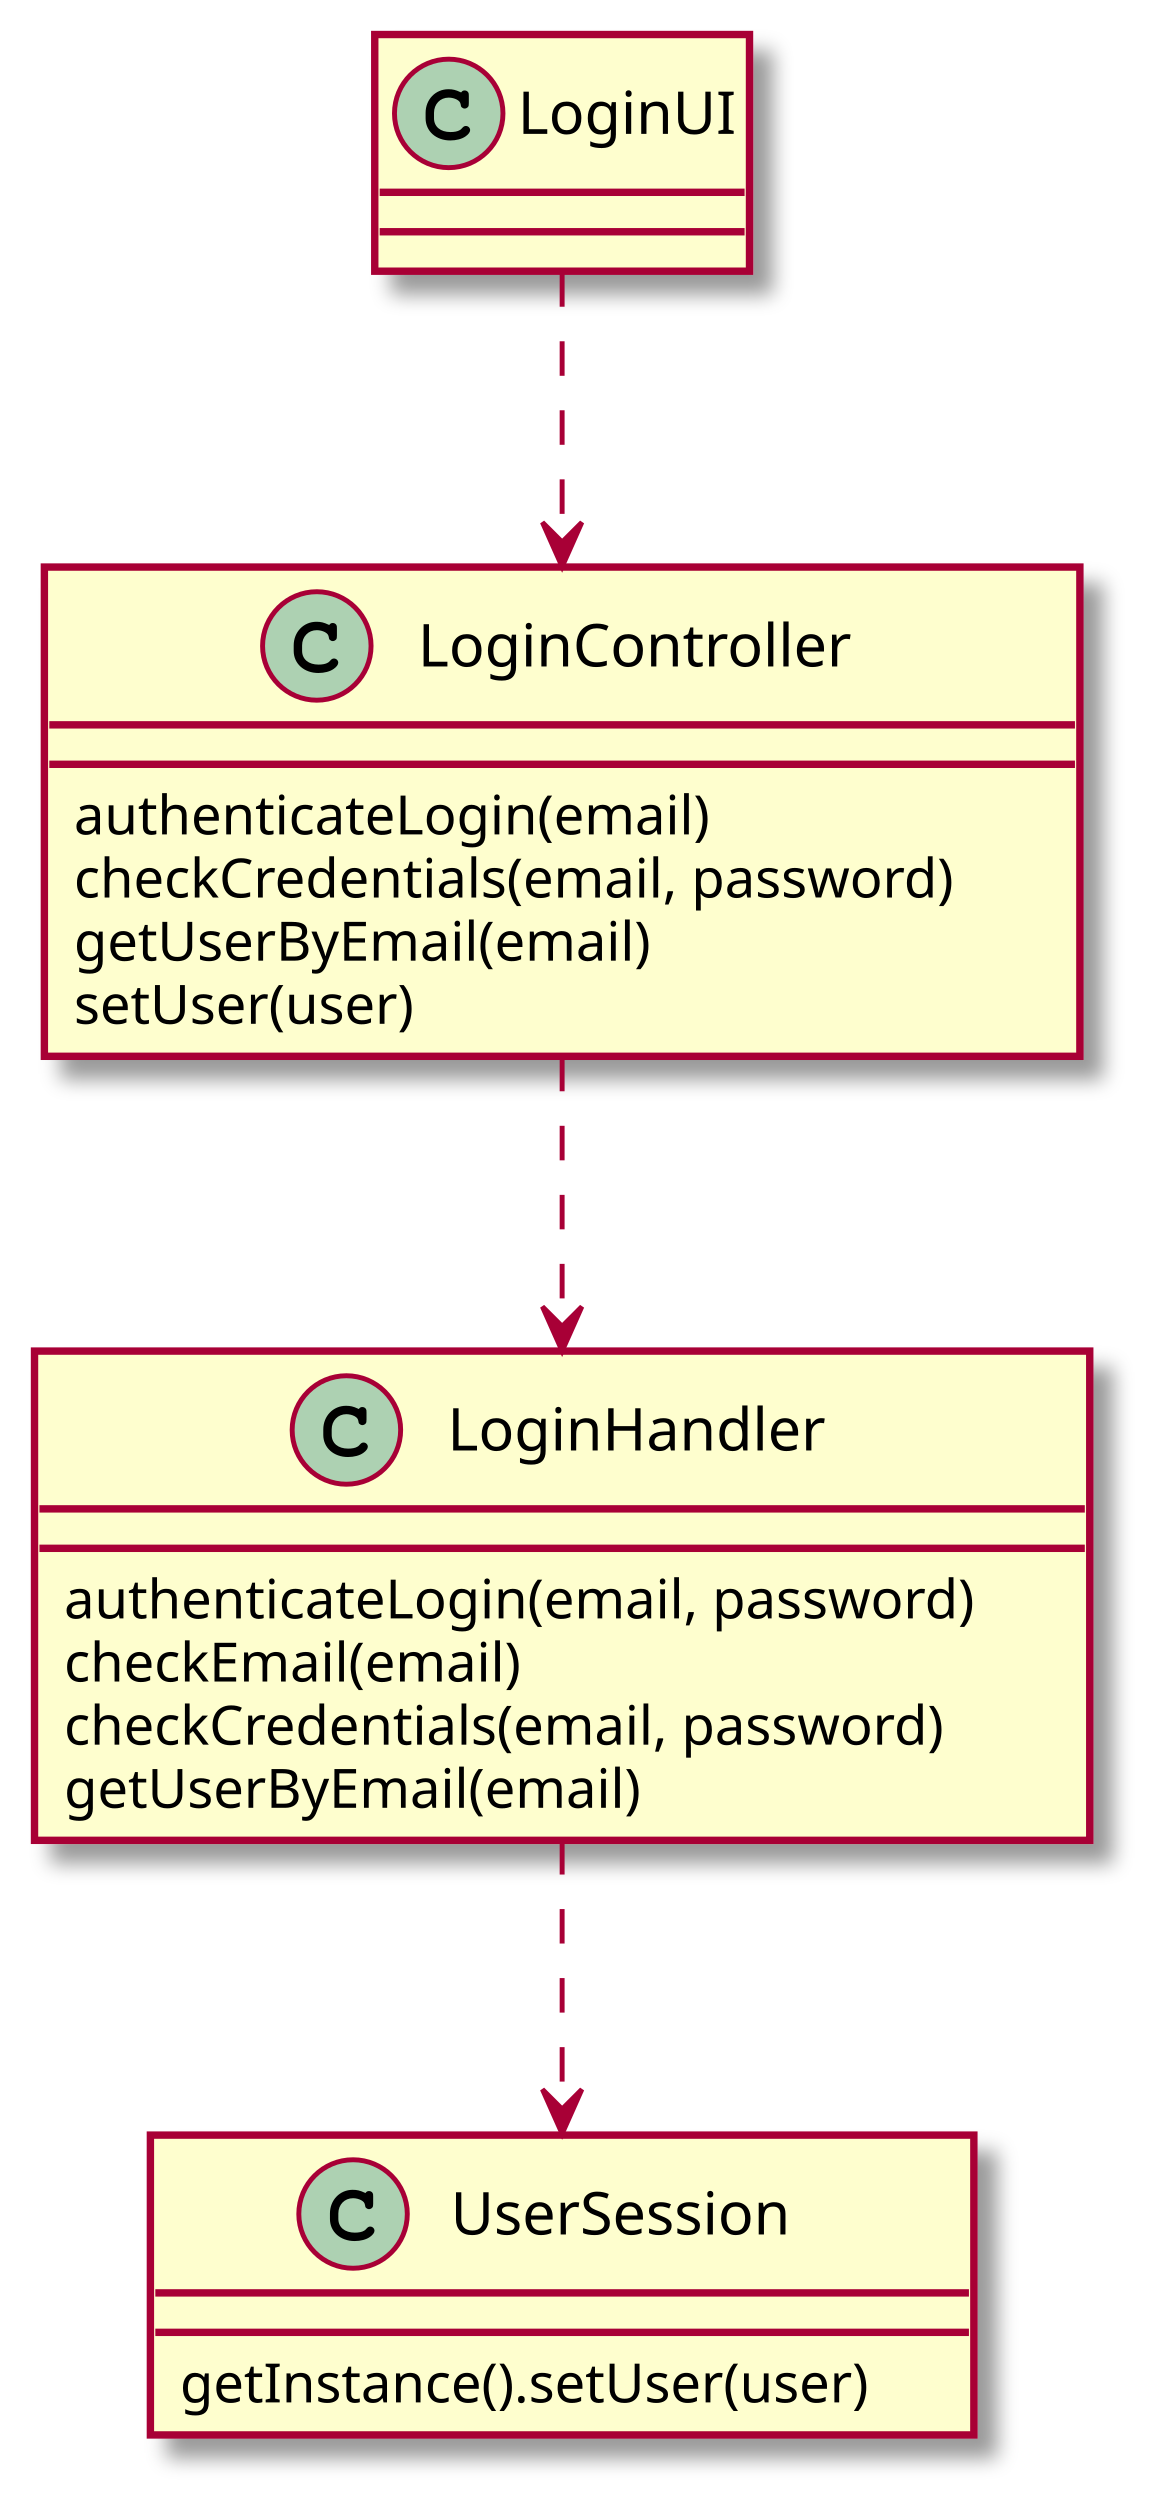
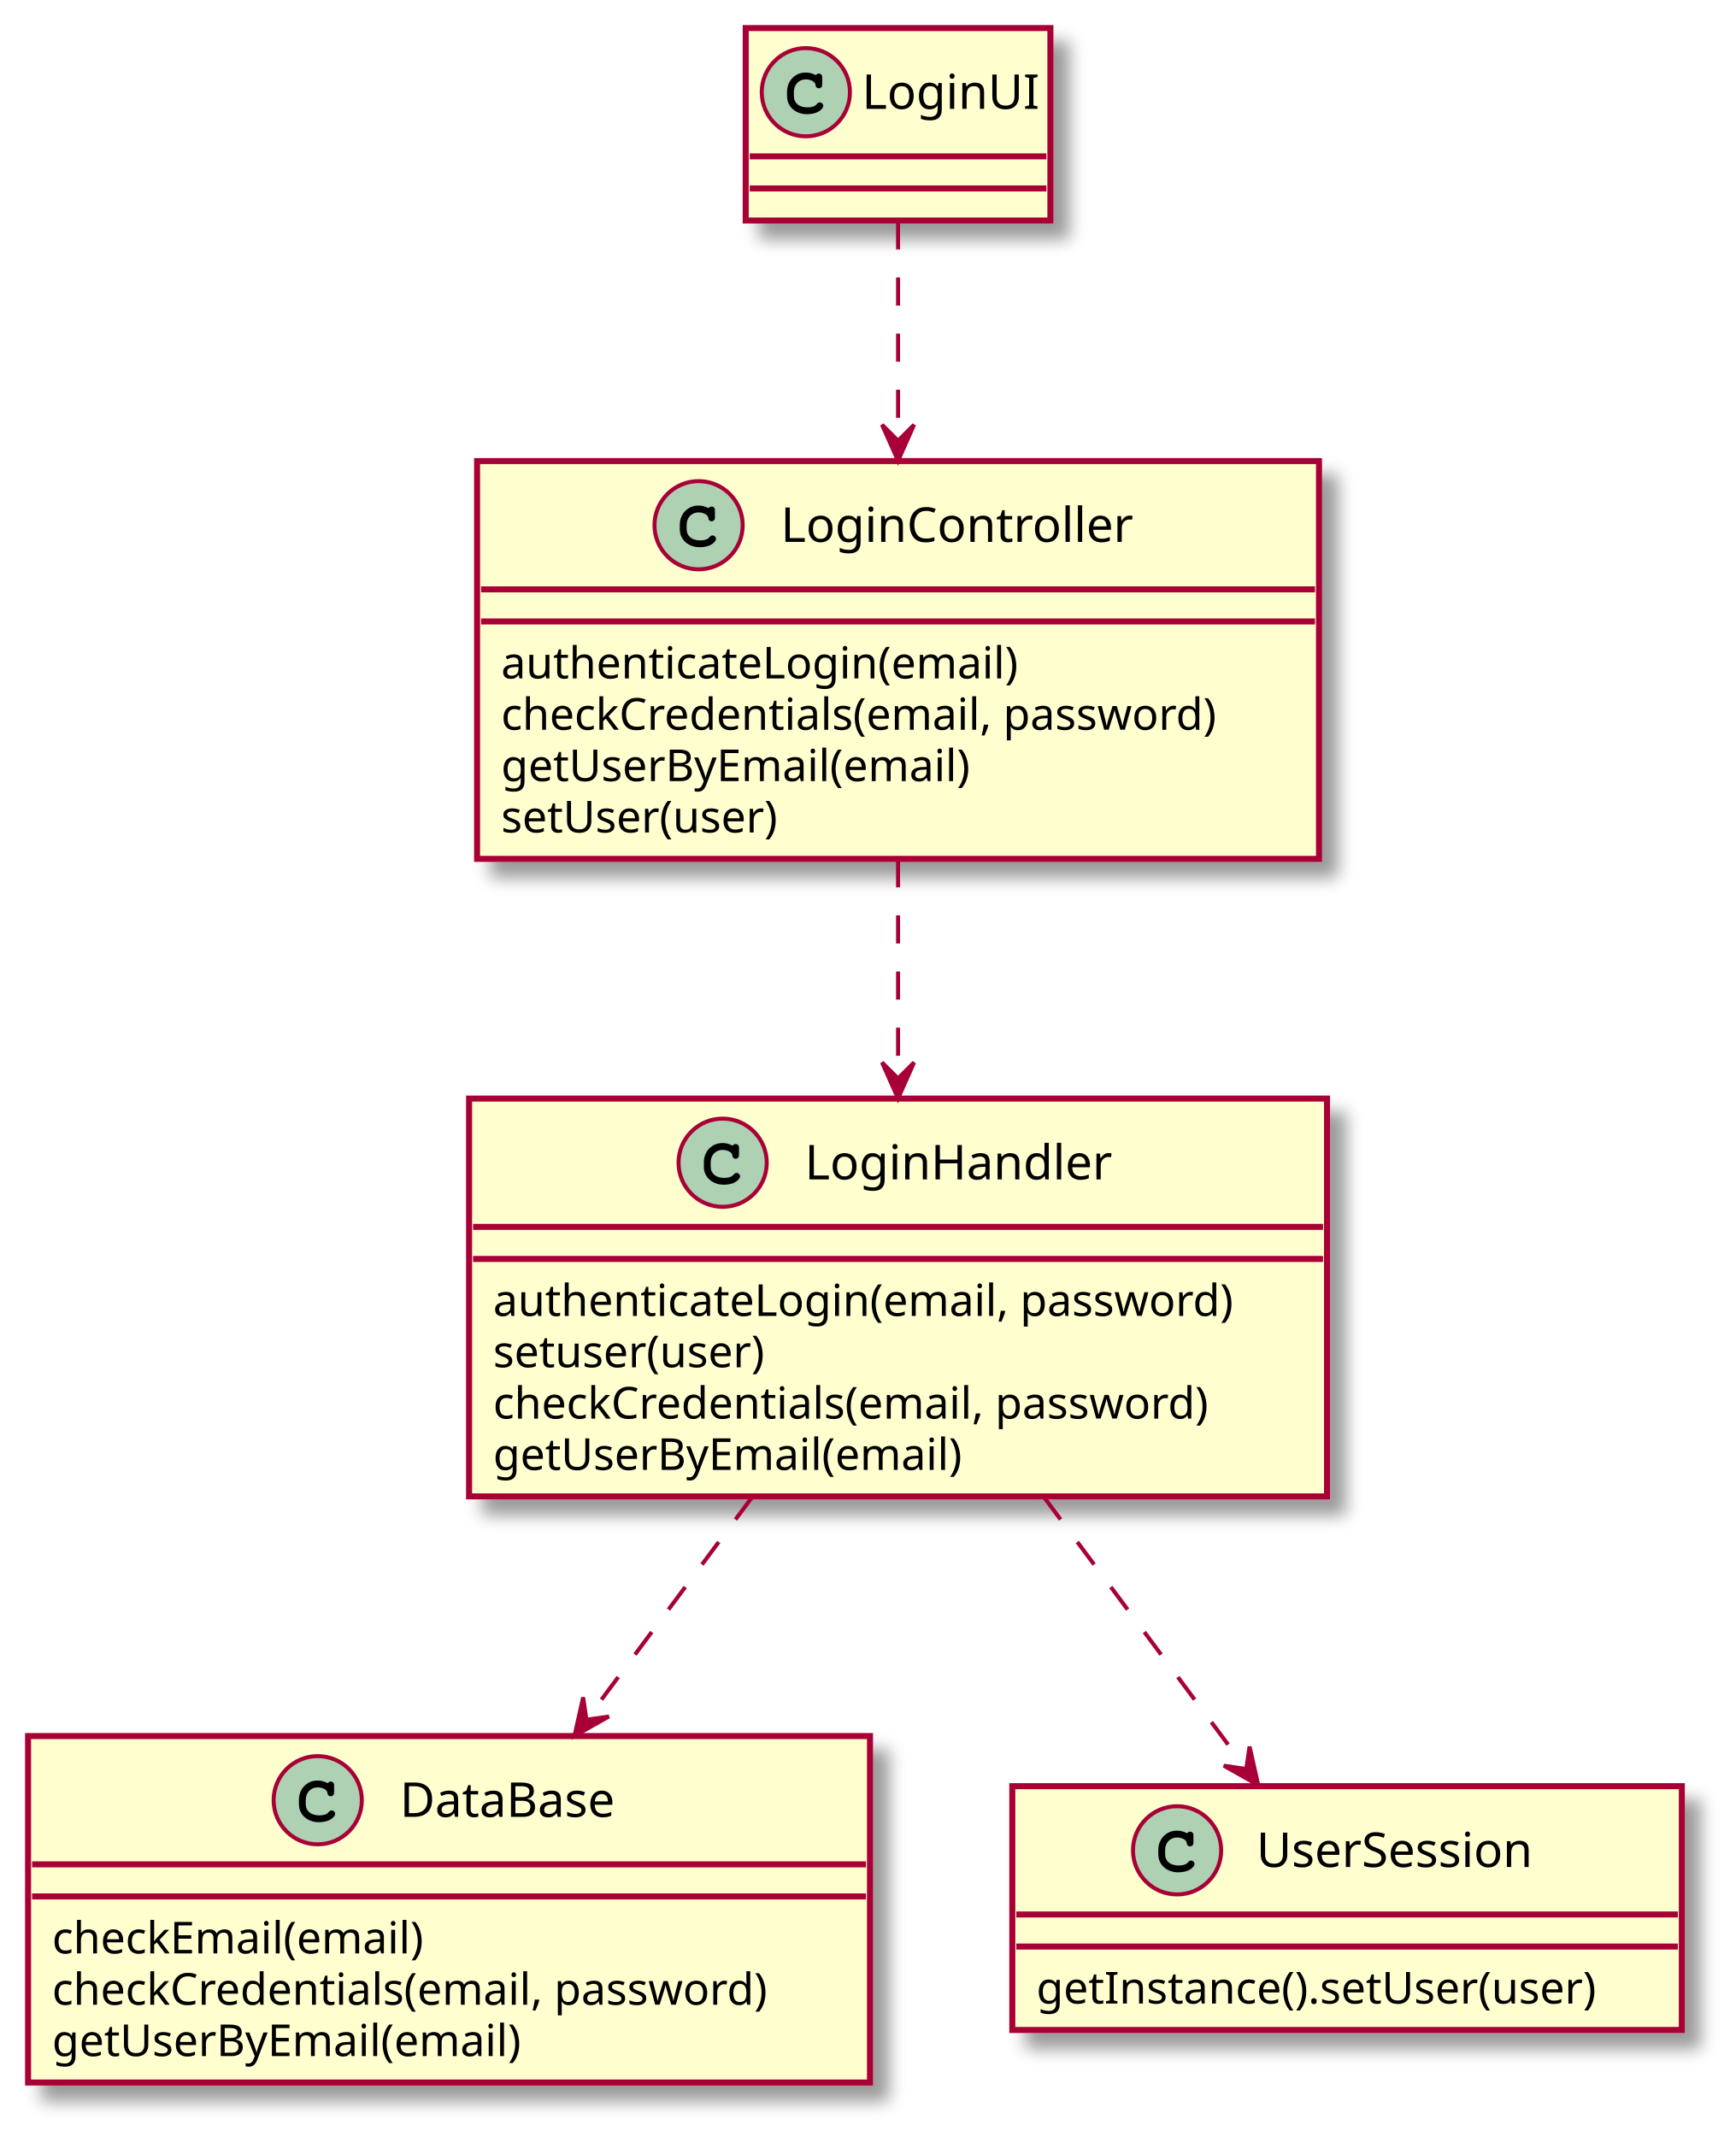
- <svg xmlns="http://www.w3.org/2000/svg" contentScriptType="application/ecmascript" contentStyleType="text/css" height="507px" preserveAspectRatio="none" style="width:235px;height:507px;" version="1.1" viewBox="0 0 235 507" width="235px" zoomAndPan="magnify">
+ <svg xmlns="http://www.w3.org/2000/svg" contentScriptType="application/ecmascript" contentStyleType="text/css" height="533px" preserveAspectRatio="none" style="width:433px;height:533px;" version="1.1" viewBox="0 0 433 533" width="433px" zoomAndPan="magnify">
  <defs>
-     <filter height="300%" id="f1igqws8qfv904" width="300%" x="-1" y="-1">
+     <filter height="300%" id="f6v4a3heb6qn0" width="300%" x="-1" y="-1">
      <feGaussianBlur result="blurOut" stdDeviation="2.0" />
      <feColorMatrix in="blurOut" result="blurOut2" type="matrix" values="0 0 0 0 0 0 0 0 0 0 0 0 0 0 0 0 0 0 .4 0" />
      <feOffset dx="4.0" dy="4.0" in="blurOut2" result="blurOut3" />
      <feBlend in="SourceGraphic" in2="blurOut3" mode="normal" />
    </filter>
  </defs>
  <g>
-     <rect codeLine="1" fill="#FEFECE" filter="url(#f1igqws8qfv904)" height="99.219" id="LoginController" style="stroke:#A80036;stroke-width:1.5;" width="210" x="9" y="115" />
-     <ellipse cx="64.25" cy="131" fill="#ADD1B2" rx="11" ry="11" style="stroke:#A80036;stroke-width:1.0;" />
-     <path d="M66.594,126.672 C65.656,126.234 65.062,126.094 64.188,126.094 C61.562,126.094 59.562,128.172 59.562,130.891 L59.562,132.016 C59.562,134.594 61.672,136.484 64.562,136.484 C65.781,136.484 66.938,136.188 67.688,135.641 C68.266,135.234 68.594,134.781 68.594,134.391 C68.594,133.938 68.203,133.547 67.734,133.547 C67.516,133.547 67.312,133.625 67.125,133.812 C66.672,134.297 66.672,134.297 66.484,134.391 C66.062,134.656 65.375,134.781 64.609,134.781 C62.562,134.781 61.266,133.688 61.266,131.984 L61.266,130.891 C61.266,129.109 62.516,127.797 64.25,127.797 C64.828,127.797 65.438,127.953 65.906,128.203 C66.391,128.484 66.562,128.703 66.656,129.109 C66.719,129.516 66.75,129.641 66.891,129.766 C67.031,129.906 67.266,130.016 67.484,130.016 C67.75,130.016 68.016,129.875 68.188,129.656 C68.297,129.5 68.328,129.312 68.328,128.891 L68.328,127.469 C68.328,127.031 68.312,126.906 68.219,126.75 C68.062,126.484 67.781,126.344 67.484,126.344 C67.188,126.344 66.984,126.438 66.766,126.75 L66.594,126.672 Z " fill="#000000" />
-     <text fill="#000000" font-family="sans-serif" font-size="12" lengthAdjust="spacing" textLength="91" x="84.75" y="135.154">LoginController</text>
-     <line style="stroke:#A80036;stroke-width:1.5;" x1="10" x2="218" y1="147" y2="147" />
-     <line style="stroke:#A80036;stroke-width:1.5;" x1="10" x2="218" y1="155" y2="155" />
-     <text fill="#000000" font-family="sans-serif" font-size="11" lengthAdjust="spacing" textLength="142" x="15" y="169.21">authenticateLogin(email)</text>
-     <text fill="#000000" font-family="sans-serif" font-size="11" lengthAdjust="spacing" textLength="198" x="15" y="182.015">checkCredentials(email, password)</text>
-     <text fill="#000000" font-family="sans-serif" font-size="11" lengthAdjust="spacing" textLength="131" x="15" y="194.82">getUserByEmail(email)</text>
-     <text fill="#000000" font-family="sans-serif" font-size="11" lengthAdjust="spacing" textLength="77" x="15" y="207.625">setUser(user)</text>
-     <rect codeLine="9" fill="#FEFECE" filter="url(#f1igqws8qfv904)" height="48" id="LoginUI" style="stroke:#A80036;stroke-width:1.5;" width="76" x="76" y="7" />
-     <ellipse cx="91" cy="23" fill="#ADD1B2" rx="11" ry="11" style="stroke:#A80036;stroke-width:1.0;" />
-     <path d="M93.344,18.672 C92.406,18.234 91.812,18.094 90.938,18.094 C88.312,18.094 86.312,20.172 86.312,22.891 L86.312,24.016 C86.312,26.594 88.422,28.484 91.312,28.484 C92.531,28.484 93.688,28.188 94.438,27.641 C95.016,27.234 95.344,26.781 95.344,26.391 C95.344,25.938 94.953,25.547 94.484,25.547 C94.266,25.547 94.062,25.625 93.875,25.812 C93.422,26.297 93.422,26.297 93.234,26.391 C92.812,26.656 92.125,26.781 91.359,26.781 C89.312,26.781 88.016,25.688 88.016,23.984 L88.016,22.891 C88.016,21.109 89.266,19.797 91,19.797 C91.578,19.797 92.188,19.953 92.656,20.203 C93.141,20.484 93.312,20.703 93.406,21.109 C93.469,21.516 93.5,21.641 93.641,21.766 C93.781,21.906 94.016,22.016 94.234,22.016 C94.5,22.016 94.766,21.875 94.938,21.656 C95.047,21.5 95.078,21.312 95.078,20.891 L95.078,19.469 C95.078,19.031 95.062,18.906 94.969,18.75 C94.812,18.484 94.531,18.344 94.234,18.344 C93.938,18.344 93.734,18.438 93.516,18.75 L93.344,18.672 Z " fill="#000000" />
-     <text fill="#000000" font-family="sans-serif" font-size="12" lengthAdjust="spacing" textLength="44" x="105" y="27.154">LoginUI</text>
-     <line style="stroke:#A80036;stroke-width:1.5;" x1="77" x2="151" y1="39" y2="39" />
-     <line style="stroke:#A80036;stroke-width:1.5;" x1="77" x2="151" y1="47" y2="47" />
-     <rect codeLine="12" fill="#FEFECE" filter="url(#f1igqws8qfv904)" height="60.805" id="UserSession" style="stroke:#A80036;stroke-width:1.5;" width="167" x="30.5" y="433" />
-     <ellipse cx="71.6" cy="449" fill="#ADD1B2" rx="11" ry="11" style="stroke:#A80036;stroke-width:1.0;" />
-     <path d="M73.944,444.672 C73.006,444.234 72.412,444.094 71.537,444.094 C68.912,444.094 66.912,446.172 66.912,448.891 L66.912,450.016 C66.912,452.594 69.022,454.484 71.912,454.484 C73.131,454.484 74.287,454.188 75.037,453.641 C75.616,453.234 75.944,452.781 75.944,452.391 C75.944,451.938 75.553,451.547 75.084,451.547 C74.866,451.547 74.662,451.625 74.475,451.812 C74.022,452.297 74.022,452.297 73.834,452.391 C73.412,452.656 72.725,452.781 71.959,452.781 C69.912,452.781 68.616,451.688 68.616,449.984 L68.616,448.891 C68.616,447.109 69.866,445.797 71.6,445.797 C72.178,445.797 72.787,445.953 73.256,446.203 C73.741,446.484 73.912,446.703 74.006,447.109 C74.069,447.516 74.1,447.641 74.241,447.766 C74.381,447.906 74.616,448.016 74.834,448.016 C75.1,448.016 75.366,447.875 75.537,447.656 C75.647,447.5 75.678,447.312 75.678,446.891 L75.678,445.469 C75.678,445.031 75.662,444.906 75.569,444.75 C75.412,444.484 75.131,444.344 74.834,444.344 C74.537,444.344 74.334,444.438 74.116,444.75 L73.944,444.672 Z " fill="#000000" />
-     <text fill="#000000" font-family="sans-serif" font-size="12" lengthAdjust="spacing" textLength="77" x="91.4" y="453.154">UserSession</text>
-     <line style="stroke:#A80036;stroke-width:1.5;" x1="31.5" x2="196.5" y1="465" y2="465" />
-     <line style="stroke:#A80036;stroke-width:1.5;" x1="31.5" x2="196.5" y1="473" y2="473" />
-     <text fill="#000000" font-family="sans-serif" font-size="11" lengthAdjust="spacing" textLength="155" x="36.5" y="487.21">getInstance().setUser(user)</text>
-     <rect codeLine="17" fill="#FEFECE" filter="url(#f1igqws8qfv904)" height="99.219" id="LoginHandler" style="stroke:#A80036;stroke-width:1.5;" width="214" x="7" y="274" />
-     <ellipse cx="70.25" cy="290" fill="#ADD1B2" rx="11" ry="11" style="stroke:#A80036;stroke-width:1.0;" />
-     <path d="M72.594,285.672 C71.656,285.234 71.062,285.094 70.188,285.094 C67.562,285.094 65.562,287.172 65.562,289.891 L65.562,291.016 C65.562,293.594 67.672,295.484 70.562,295.484 C71.781,295.484 72.938,295.188 73.688,294.641 C74.266,294.234 74.594,293.781 74.594,293.391 C74.594,292.938 74.203,292.547 73.734,292.547 C73.516,292.547 73.312,292.625 73.125,292.812 C72.672,293.297 72.672,293.297 72.484,293.391 C72.062,293.656 71.375,293.781 70.609,293.781 C68.562,293.781 67.266,292.688 67.266,290.984 L67.266,289.891 C67.266,288.109 68.516,286.797 70.25,286.797 C70.828,286.797 71.438,286.953 71.906,287.203 C72.391,287.484 72.562,287.703 72.656,288.109 C72.719,288.516 72.75,288.641 72.891,288.766 C73.031,288.906 73.266,289.016 73.484,289.016 C73.75,289.016 74.016,288.875 74.188,288.656 C74.297,288.5 74.328,288.312 74.328,287.891 L74.328,286.469 C74.328,286.031 74.312,285.906 74.219,285.75 C74.062,285.484 73.781,285.344 73.484,285.344 C73.188,285.344 72.984,285.438 72.766,285.75 L72.594,285.672 Z " fill="#000000" />
-     <text fill="#000000" font-family="sans-serif" font-size="12" lengthAdjust="spacing" textLength="79" x="90.75" y="294.154">LoginHandler</text>
-     <line style="stroke:#A80036;stroke-width:1.5;" x1="8" x2="220" y1="306" y2="306" />
-     <line style="stroke:#A80036;stroke-width:1.5;" x1="8" x2="220" y1="314" y2="314" />
-     <text fill="#000000" font-family="sans-serif" font-size="11" lengthAdjust="spacing" textLength="202" x="13" y="328.21">authenticateLogin(email, password)</text>
-     <text fill="#000000" font-family="sans-serif" font-size="11" lengthAdjust="spacing" textLength="104" x="13" y="341.015">checkEmail(email)</text>
-     <text fill="#000000" font-family="sans-serif" font-size="11" lengthAdjust="spacing" textLength="198" x="13" y="353.82">checkCredentials(email, password)</text>
-     <text fill="#000000" font-family="sans-serif" font-size="11" lengthAdjust="spacing" textLength="131" x="13" y="366.625">getUserByEmail(email)</text>
-     <path codeLine="24" d="M114,55.207 C114,70.304 114,90.644 114,109.621 " fill="none" id="LoginUI-to-LoginController" style="stroke:#A80036;stroke-width:1.0;stroke-dasharray:7.0,7.0;" />
-     <polygon fill="#A80036" points="114,114.931,118,105.931,114,109.931,110,105.931,114,114.931" style="stroke:#A80036;stroke-width:1.0;" />
-     <path codeLine="25" d="M114,214.315 C114,231.528 114,250.973 114,268.583 " fill="none" id="LoginController-to-LoginHandler" style="stroke:#A80036;stroke-width:1.0;stroke-dasharray:7.0,7.0;" />
-     <polygon fill="#A80036" points="114,273.985,118,264.985,114,268.985,110,264.985,114,273.985" style="stroke:#A80036;stroke-width:1.0;" />
-     <path codeLine="26" d="M114,373.154 C114,391.157 114,411.189 114,427.716 " fill="none" id="LoginHandler-to-UserSession" style="stroke:#A80036;stroke-width:1.0;stroke-dasharray:7.0,7.0;" />
-     <polygon fill="#A80036" points="114,432.726,118,423.726,114,427.726,110,423.726,114,432.726" style="stroke:#A80036;stroke-width:1.0;" />
+     <rect codeLine="1" fill="#FEFECE" filter="url(#f6v4a3heb6qn0)" height="99.219" id="LoginController" style="stroke:#A80036;stroke-width:1.5;" width="210" x="119" y="115" />
+     <ellipse cx="174.25" cy="131" fill="#ADD1B2" rx="11" ry="11" style="stroke:#A80036;stroke-width:1.0;" />
+     <path d="M176.594,126.672 C175.656,126.234 175.062,126.094 174.188,126.094 C171.562,126.094 169.562,128.172 169.562,130.891 L169.562,132.016 C169.562,134.594 171.672,136.484 174.562,136.484 C175.781,136.484 176.938,136.188 177.688,135.641 C178.266,135.234 178.594,134.781 178.594,134.391 C178.594,133.938 178.203,133.547 177.734,133.547 C177.516,133.547 177.312,133.625 177.125,133.812 C176.672,134.297 176.672,134.297 176.484,134.391 C176.062,134.656 175.375,134.781 174.609,134.781 C172.562,134.781 171.266,133.688 171.266,131.984 L171.266,130.891 C171.266,129.109 172.516,127.797 174.25,127.797 C174.828,127.797 175.438,127.953 175.906,128.203 C176.391,128.484 176.562,128.703 176.656,129.109 C176.719,129.516 176.75,129.641 176.891,129.766 C177.031,129.906 177.266,130.016 177.484,130.016 C177.75,130.016 178.016,129.875 178.188,129.656 C178.297,129.5 178.328,129.312 178.328,128.891 L178.328,127.469 C178.328,127.031 178.312,126.906 178.219,126.75 C178.062,126.484 177.781,126.344 177.484,126.344 C177.188,126.344 176.984,126.438 176.766,126.75 L176.594,126.672 Z " fill="#000000" />
+     <text fill="#000000" font-family="sans-serif" font-size="12" lengthAdjust="spacing" textLength="91" x="194.75" y="135.154">LoginController</text>
+     <line style="stroke:#A80036;stroke-width:1.5;" x1="120" x2="328" y1="147" y2="147" />
+     <line style="stroke:#A80036;stroke-width:1.5;" x1="120" x2="328" y1="155" y2="155" />
+     <text fill="#000000" font-family="sans-serif" font-size="11" lengthAdjust="spacing" textLength="142" x="125" y="169.21">authenticateLogin(email)</text>
+     <text fill="#000000" font-family="sans-serif" font-size="11" lengthAdjust="spacing" textLength="198" x="125" y="182.015">checkCredentials(email, password)</text>
+     <text fill="#000000" font-family="sans-serif" font-size="11" lengthAdjust="spacing" textLength="131" x="125" y="194.82">getUserByEmail(email)</text>
+     <text fill="#000000" font-family="sans-serif" font-size="11" lengthAdjust="spacing" textLength="77" x="125" y="207.625">setUser(user)</text>
+     <rect codeLine="9" fill="#FEFECE" filter="url(#f6v4a3heb6qn0)" height="48" id="LoginUI" style="stroke:#A80036;stroke-width:1.5;" width="76" x="186" y="7" />
+     <ellipse cx="201" cy="23" fill="#ADD1B2" rx="11" ry="11" style="stroke:#A80036;stroke-width:1.0;" />
+     <path d="M203.344,18.672 C202.406,18.234 201.812,18.094 200.938,18.094 C198.312,18.094 196.312,20.172 196.312,22.891 L196.312,24.016 C196.312,26.594 198.422,28.484 201.312,28.484 C202.531,28.484 203.688,28.188 204.438,27.641 C205.016,27.234 205.344,26.781 205.344,26.391 C205.344,25.938 204.953,25.547 204.484,25.547 C204.266,25.547 204.062,25.625 203.875,25.812 C203.422,26.297 203.422,26.297 203.234,26.391 C202.812,26.656 202.125,26.781 201.359,26.781 C199.312,26.781 198.016,25.688 198.016,23.984 L198.016,22.891 C198.016,21.109 199.266,19.797 201,19.797 C201.578,19.797 202.188,19.953 202.656,20.203 C203.141,20.484 203.312,20.703 203.406,21.109 C203.469,21.516 203.5,21.641 203.641,21.766 C203.781,21.906 204.016,22.016 204.234,22.016 C204.5,22.016 204.766,21.875 204.938,21.656 C205.047,21.5 205.078,21.312 205.078,20.891 L205.078,19.469 C205.078,19.031 205.062,18.906 204.969,18.75 C204.812,18.484 204.531,18.344 204.234,18.344 C203.938,18.344 203.734,18.438 203.516,18.75 L203.344,18.672 Z " fill="#000000" />
+     <text fill="#000000" font-family="sans-serif" font-size="12" lengthAdjust="spacing" textLength="44" x="215" y="27.154">LoginUI</text>
+     <line style="stroke:#A80036;stroke-width:1.5;" x1="187" x2="261" y1="39" y2="39" />
+     <line style="stroke:#A80036;stroke-width:1.5;" x1="187" x2="261" y1="47" y2="47" />
+     <rect codeLine="12" fill="#FEFECE" filter="url(#f6v4a3heb6qn0)" height="86.414" id="DataBase" style="stroke:#A80036;stroke-width:1.5;" width="210" x="7" y="433" />
+     <ellipse cx="79.25" cy="449" fill="#ADD1B2" rx="11" ry="11" style="stroke:#A80036;stroke-width:1.0;" />
+     <path d="M81.594,444.672 C80.656,444.234 80.062,444.094 79.188,444.094 C76.562,444.094 74.562,446.172 74.562,448.891 L74.562,450.016 C74.562,452.594 76.672,454.484 79.562,454.484 C80.781,454.484 81.938,454.188 82.688,453.641 C83.266,453.234 83.594,452.781 83.594,452.391 C83.594,451.938 83.203,451.547 82.734,451.547 C82.516,451.547 82.312,451.625 82.125,451.812 C81.672,452.297 81.672,452.297 81.484,452.391 C81.062,452.656 80.375,452.781 79.609,452.781 C77.562,452.781 76.266,451.688 76.266,449.984 L76.266,448.891 C76.266,447.109 77.516,445.797 79.25,445.797 C79.828,445.797 80.438,445.953 80.906,446.203 C81.391,446.484 81.562,446.703 81.656,447.109 C81.719,447.516 81.75,447.641 81.891,447.766 C82.031,447.906 82.266,448.016 82.484,448.016 C82.75,448.016 83.016,447.875 83.188,447.656 C83.297,447.5 83.328,447.312 83.328,446.891 L83.328,445.469 C83.328,445.031 83.312,444.906 83.219,444.75 C83.062,444.484 82.781,444.344 82.484,444.344 C82.188,444.344 81.984,444.438 81.766,444.75 L81.594,444.672 Z " fill="#000000" />
+     <text fill="#000000" font-family="sans-serif" font-size="12" lengthAdjust="spacing" textLength="57" x="99.75" y="453.154">DataBase</text>
+     <line style="stroke:#A80036;stroke-width:1.5;" x1="8" x2="216" y1="465" y2="465" />
+     <line style="stroke:#A80036;stroke-width:1.5;" x1="8" x2="216" y1="473" y2="473" />
+     <text fill="#000000" font-family="sans-serif" font-size="11" lengthAdjust="spacing" textLength="104" x="13" y="487.21">checkEmail(email)</text>
+     <text fill="#000000" font-family="sans-serif" font-size="11" lengthAdjust="spacing" textLength="198" x="13" y="500.015">checkCredentials(email, password)</text>
+     <text fill="#000000" font-family="sans-serif" font-size="11" lengthAdjust="spacing" textLength="131" x="13" y="512.82">getUserByEmail(email)</text>
+     <rect codeLine="18" fill="#FEFECE" filter="url(#f6v4a3heb6qn0)" height="60.805" id="UserSession" style="stroke:#A80036;stroke-width:1.5;" width="167" x="252.5" y="445.5" />
+     <ellipse cx="293.6" cy="461.5" fill="#ADD1B2" rx="11" ry="11" style="stroke:#A80036;stroke-width:1.0;" />
+     <path d="M295.944,457.172 C295.006,456.734 294.413,456.594 293.538,456.594 C290.913,456.594 288.913,458.672 288.913,461.391 L288.913,462.516 C288.913,465.094 291.022,466.984 293.913,466.984 C295.131,466.984 296.288,466.688 297.038,466.141 C297.616,465.734 297.944,465.281 297.944,464.891 C297.944,464.438 297.553,464.047 297.084,464.047 C296.866,464.047 296.663,464.125 296.475,464.312 C296.022,464.797 296.022,464.797 295.834,464.891 C295.413,465.156 294.725,465.281 293.959,465.281 C291.913,465.281 290.616,464.188 290.616,462.484 L290.616,461.391 C290.616,459.609 291.866,458.297 293.6,458.297 C294.178,458.297 294.788,458.453 295.256,458.703 C295.741,458.984 295.913,459.203 296.006,459.609 C296.069,460.016 296.1,460.141 296.241,460.266 C296.381,460.406 296.616,460.516 296.834,460.516 C297.1,460.516 297.366,460.375 297.538,460.156 C297.647,460 297.678,459.812 297.678,459.391 L297.678,457.969 C297.678,457.531 297.663,457.406 297.569,457.25 C297.413,456.984 297.131,456.844 296.834,456.844 C296.538,456.844 296.334,456.938 296.116,457.25 L295.944,457.172 Z " fill="#000000" />
+     <text fill="#000000" font-family="sans-serif" font-size="12" lengthAdjust="spacing" textLength="77" x="313.4" y="465.654">UserSession</text>
+     <line style="stroke:#A80036;stroke-width:1.5;" x1="253.5" x2="418.5" y1="477.5" y2="477.5" />
+     <line style="stroke:#A80036;stroke-width:1.5;" x1="253.5" x2="418.5" y1="485.5" y2="485.5" />
+     <text fill="#000000" font-family="sans-serif" font-size="11" lengthAdjust="spacing" textLength="155" x="258.5" y="499.71">getInstance().setUser(user)</text>
+     <rect codeLine="23" fill="#FEFECE" filter="url(#f6v4a3heb6qn0)" height="99.219" id="LoginHandler" style="stroke:#A80036;stroke-width:1.5;" width="214" x="117" y="274" />
+     <ellipse cx="180.25" cy="290" fill="#ADD1B2" rx="11" ry="11" style="stroke:#A80036;stroke-width:1.0;" />
+     <path d="M182.594,285.672 C181.656,285.234 181.062,285.094 180.188,285.094 C177.562,285.094 175.562,287.172 175.562,289.891 L175.562,291.016 C175.562,293.594 177.672,295.484 180.562,295.484 C181.781,295.484 182.938,295.188 183.688,294.641 C184.266,294.234 184.594,293.781 184.594,293.391 C184.594,292.938 184.203,292.547 183.734,292.547 C183.516,292.547 183.312,292.625 183.125,292.812 C182.672,293.297 182.672,293.297 182.484,293.391 C182.062,293.656 181.375,293.781 180.609,293.781 C178.562,293.781 177.266,292.688 177.266,290.984 L177.266,289.891 C177.266,288.109 178.516,286.797 180.25,286.797 C180.828,286.797 181.438,286.953 181.906,287.203 C182.391,287.484 182.562,287.703 182.656,288.109 C182.719,288.516 182.75,288.641 182.891,288.766 C183.031,288.906 183.266,289.016 183.484,289.016 C183.75,289.016 184.016,288.875 184.188,288.656 C184.297,288.5 184.328,288.312 184.328,287.891 L184.328,286.469 C184.328,286.031 184.312,285.906 184.219,285.75 C184.062,285.484 183.781,285.344 183.484,285.344 C183.188,285.344 182.984,285.438 182.766,285.75 L182.594,285.672 Z " fill="#000000" />
+     <text fill="#000000" font-family="sans-serif" font-size="12" lengthAdjust="spacing" textLength="79" x="200.75" y="294.154">LoginHandler</text>
+     <line style="stroke:#A80036;stroke-width:1.5;" x1="118" x2="330" y1="306" y2="306" />
+     <line style="stroke:#A80036;stroke-width:1.5;" x1="118" x2="330" y1="314" y2="314" />
+     <text fill="#000000" font-family="sans-serif" font-size="11" lengthAdjust="spacing" textLength="202" x="123" y="328.21">authenticateLogin(email, password)</text>
+     <text fill="#000000" font-family="sans-serif" font-size="11" lengthAdjust="spacing" textLength="76" x="123" y="341.015">setuser(user)</text>
+     <text fill="#000000" font-family="sans-serif" font-size="11" lengthAdjust="spacing" textLength="198" x="123" y="353.82">checkCredentials(email, password)</text>
+     <text fill="#000000" font-family="sans-serif" font-size="11" lengthAdjust="spacing" textLength="131" x="123" y="366.625">getUserByEmail(email)</text>
+     <path codeLine="30" d="M224,55.207 C224,70.304 224,90.644 224,109.621 " fill="none" id="LoginUI-to-LoginController" style="stroke:#A80036;stroke-width:1.0;stroke-dasharray:7.0,7.0;" />
+     <polygon fill="#A80036" points="224,114.931,228,105.931,224,109.931,220,105.931,224,114.931" style="stroke:#A80036;stroke-width:1.0;" />
+     <path codeLine="31" d="M224,214.315 C224,231.528 224,250.973 224,268.583 " fill="none" id="LoginController-to-LoginHandler" style="stroke:#A80036;stroke-width:1.0;stroke-dasharray:7.0,7.0;" />
+     <polygon fill="#A80036" points="224,273.985,228,264.985,224,268.985,220,264.985,224,273.985" style="stroke:#A80036;stroke-width:1.0;" />
+     <path codeLine="32" d="M260.363,373.363 C276.822,395.479 295.871,421.077 310.735,441.05 " fill="none" id="LoginHandler-to-UserSession" style="stroke:#A80036;stroke-width:1.0;stroke-dasharray:7.0,7.0;" />
+     <polygon fill="#A80036" points="313.841,445.224,311.677,435.616,310.856,441.213,305.259,440.392,313.841,445.224" style="stroke:#A80036;stroke-width:1.0;" />
+     <path codeLine="33" d="M187.637,373.363 C174.447,391.087 159.593,411.047 146.563,428.556 " fill="none" id="LoginHandler-to-DataBase" style="stroke:#A80036;stroke-width:1.0;stroke-dasharray:7.0,7.0;" />
+     <polygon fill="#A80036" points="143.291,432.952,151.873,428.12,146.276,428.941,145.455,423.344,143.291,432.952" style="stroke:#A80036;stroke-width:1.0;" />
  </g>
</svg>
